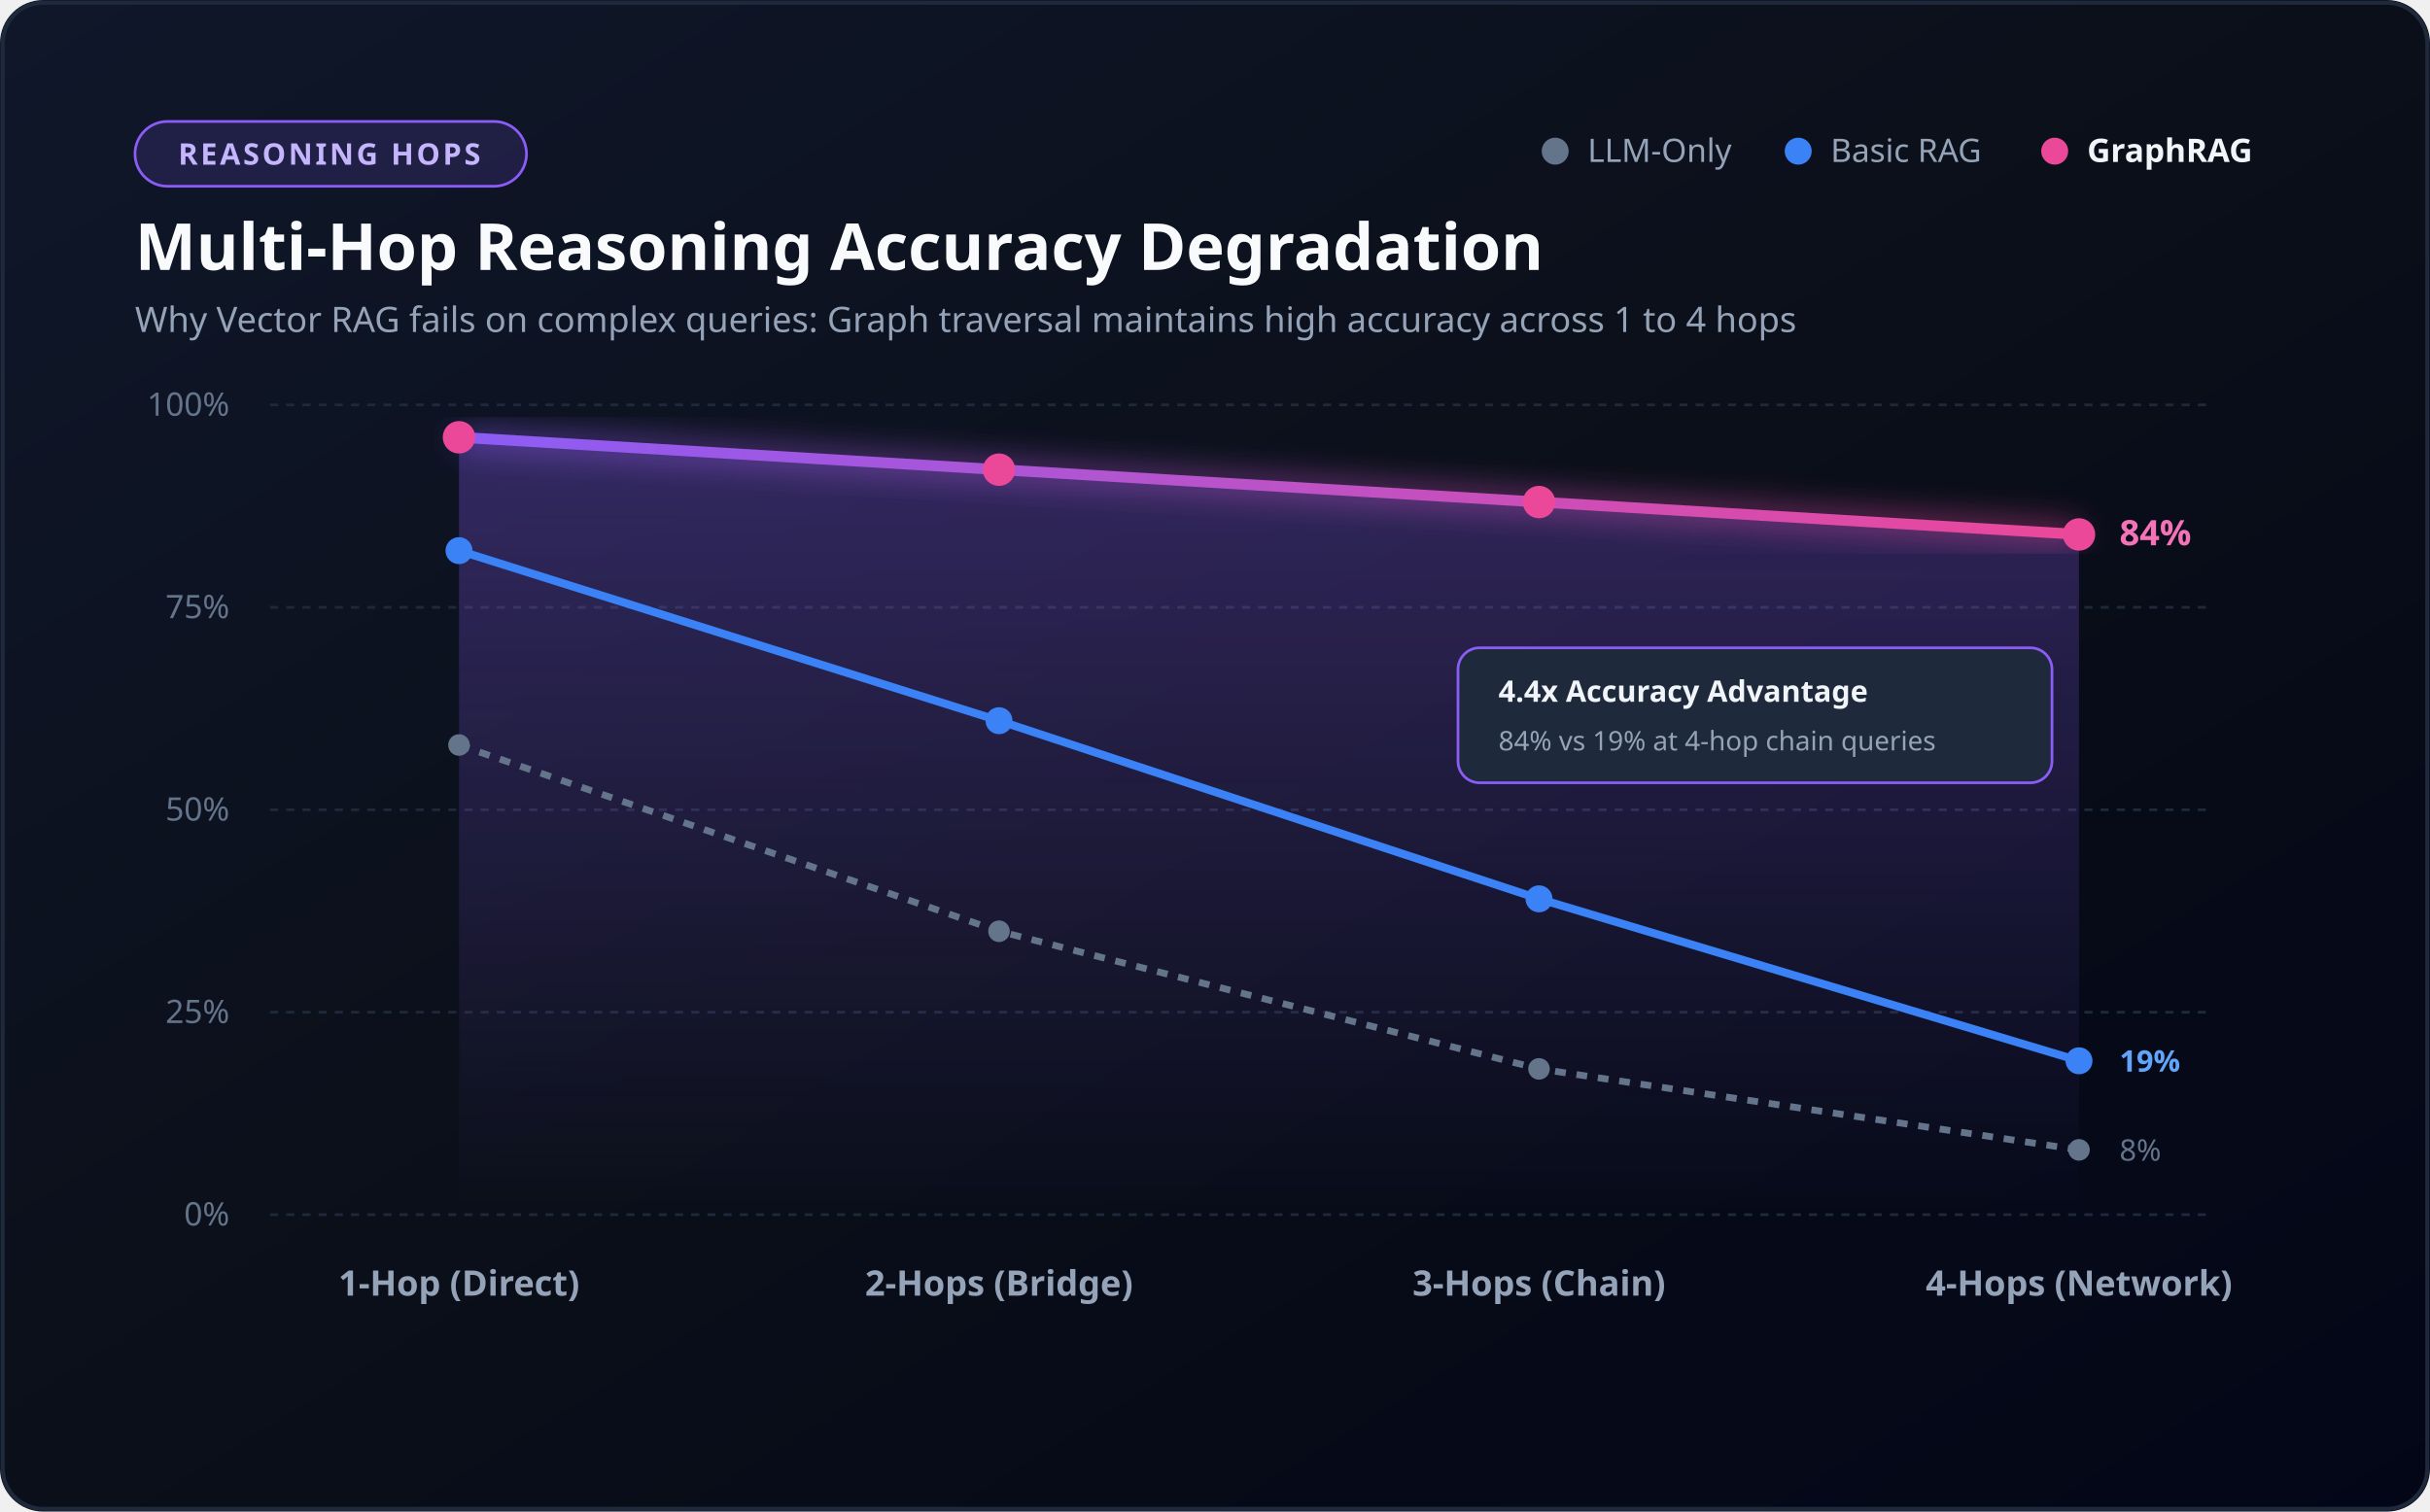
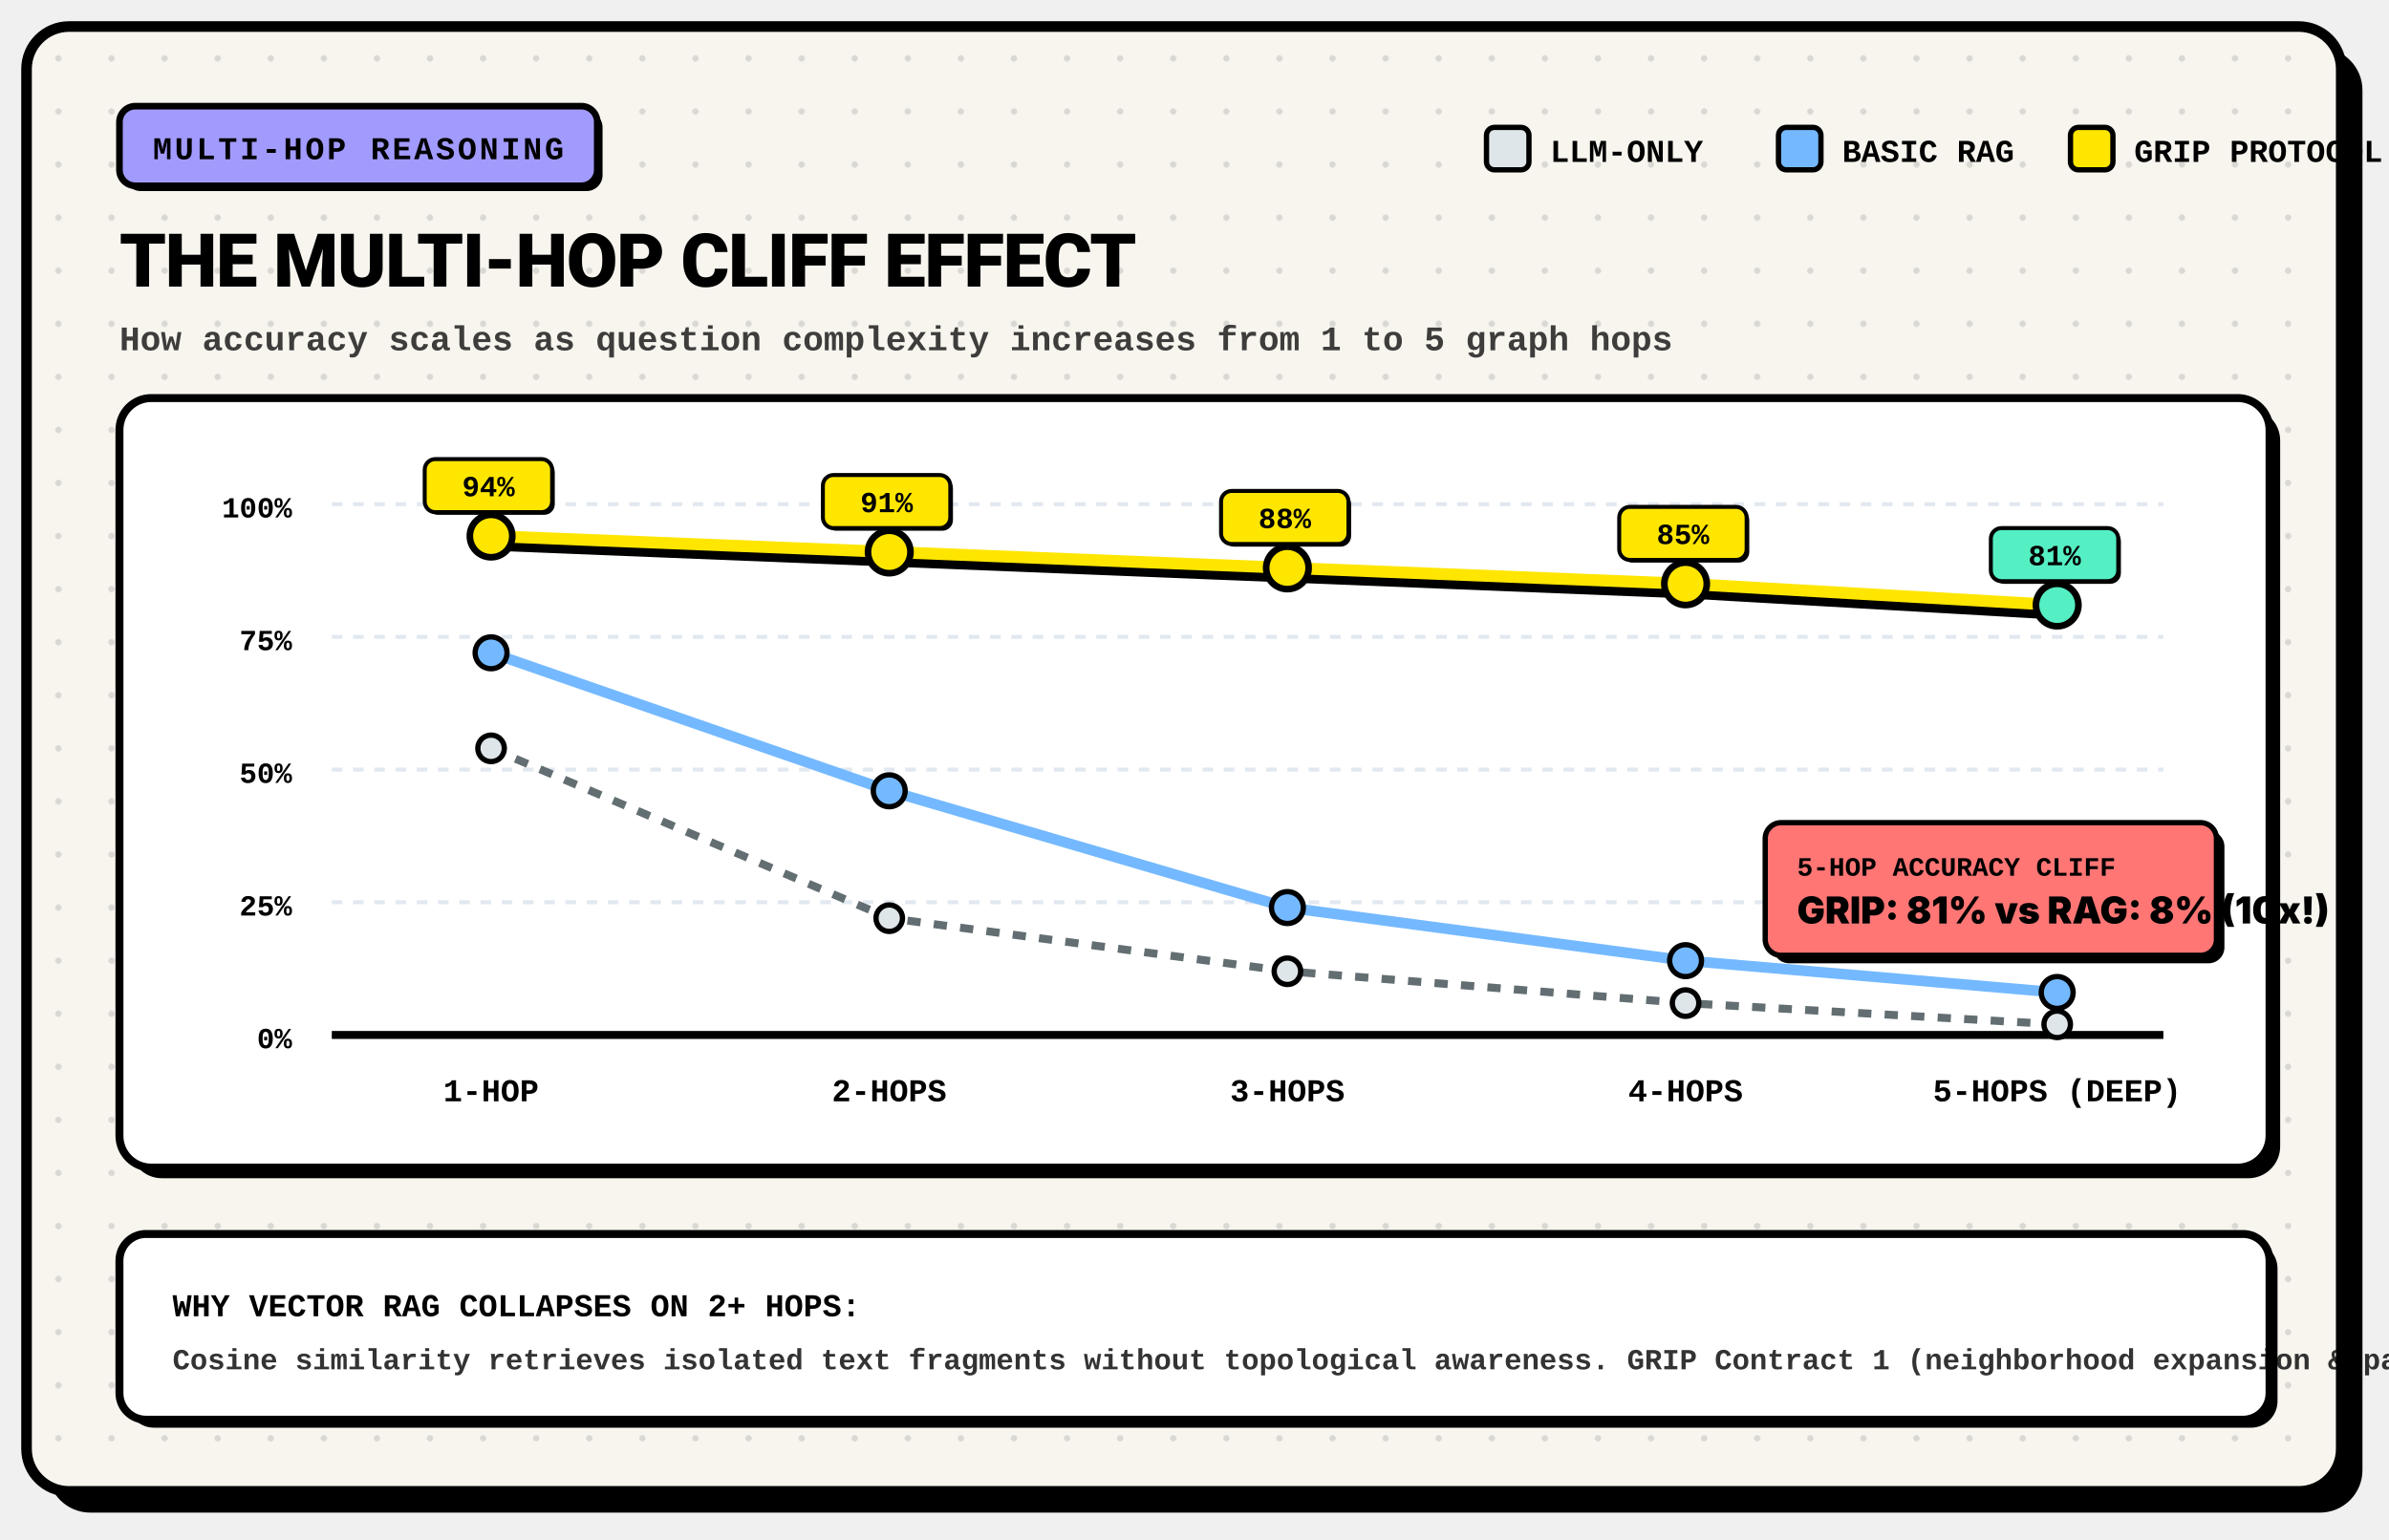
- <svg xmlns="http://www.w3.org/2000/svg" viewBox="0 0 900 560" width="100%" height="100%">
+ <svg xmlns="http://www.w3.org/2000/svg" viewBox="0 0 900 580" width="100%" height="100%">
  <defs>
-     <linearGradient id="bgGrad2" x1="0%" y1="0%" x2="100%" y2="100%">
-       <stop offset="0%" stop-color="#0F172A" />
-       <stop offset="50%" stop-color="#0B0F19" />
-       <stop offset="100%" stop-color="#020617" />
-     </linearGradient>
-     <linearGradient id="graphragLine" x1="0%" y1="0%" x2="100%" y2="0%">
-       <stop offset="0%" stop-color="#8B5CF6" />
-       <stop offset="100%" stop-color="#EC4899" />
-     </linearGradient>
-     <linearGradient id="graphragArea" x1="0%" y1="0%" x2="0%" y2="100%">
-       <stop offset="0%" stop-color="#8B5CF6" stop-opacity="0.3" />
-       <stop offset="100%" stop-color="#8B5CF6" stop-opacity="0.0" />
-     </linearGradient>
-     <filter id="glow2" x="-20%" y="-20%" width="140%" height="140%">
-       <feGaussianBlur stdDeviation="6" result="blur" />
-       <feComposite in="SourceGraphic" in2="blur" operator="over" />
-     </filter>
+     <pattern id="brutalDots3" x="0" y="0" width="20" height="20" patternUnits="userSpaceOnUse">
+       <circle cx="2" cy="2" r="1.2" fill="#000000" opacity="0.12" />
+     </pattern>
  </defs>
-   <rect width="900" height="560" rx="16" fill="url(#bgGrad2)" />
-   <rect x="1" y="1" width="898" height="558" rx="15" fill="none" stroke="#1E293B" stroke-width="1.5" />
-   <g transform="translate(50, 45)">
-     <rect x="0" y="0" width="145" height="24" rx="12" fill="#8B5CF6" fill-opacity="0.15" stroke="#8B5CF6" stroke-width="1" />
-     <text x="72" y="16" fill="#C4B5FD" font-family="sans-serif" font-size="11" font-weight="700" text-anchor="middle" letter-spacing="1">REASONING HOPS</text>
-     <text x="0" y="55" fill="#F8FAFC" font-family="sans-serif" font-size="24" font-weight="800">Multi-Hop Reasoning Accuracy Degradation</text>
-     <text x="0" y="78" fill="#94A3B8" font-family="sans-serif" font-size="13">Why Vector RAG fails on complex queries: Graph traversal maintains high accuracy across 1 to 4 hops</text>
+   <rect x="18" y="18" width="872" height="552" rx="16" fill="#000000" />
+   <rect x="10" y="10" width="872" height="552" rx="16" fill="#F7F5EE" stroke="#000000" stroke-width="4" />
+   <rect x="10" y="10" width="872" height="552" rx="16" fill="url(#brutalDots3)" />
+   <g transform="translate(45, 40)">
+     <rect x="2" y="2" width="180" height="30" rx="6" fill="#000000" />
+     <rect x="0" y="0" width="180" height="30" rx="6" fill="#A29BFE" stroke="#000000" stroke-width="2.5" />
+     <text x="90" y="20" fill="#000000" font-family="'Courier New', monospace" font-size="12" font-weight="900" text-anchor="middle" letter-spacing="1">MULTI-HOP REASONING</text>
+     <text x="0" y="68" fill="#000000" font-family="-apple-system, BlinkMacSystemFont, 'Segoe UI', Roboto, sans-serif" font-size="28" font-weight="900" letter-spacing="-0.5">THE MULTI-HOP CLIFF EFFECT</text>
+     <text x="0" y="92" fill="#000000" opacity="0.75" font-family="'Courier New', monospace" font-size="13" font-weight="700">How accuracy scales as question complexity increases from 1 to 5 graph hops</text>
  </g>
-   <g transform="translate(570, 50)">
-     <circle cx="6" cy="6" r="5" fill="#64748B" />
-     <text x="18" y="10" fill="#94A3B8" font-family="sans-serif" font-size="12">LLM-Only</text>
-     <circle cx="96" cy="6" r="5" fill="#3B82F6" />
-     <text x="108" y="10" fill="#94A3B8" font-family="sans-serif" font-size="12">Basic RAG</text>
-     <circle cx="191" cy="6" r="5" fill="#EC4899" />
-     <text x="203" y="10" fill="#F1F5F9" font-family="sans-serif" font-size="12" font-weight="600">GraphRAG</text>
+   <g transform="translate(560, 48)">
+     <rect x="0" y="0" width="16" height="16" rx="3" fill="#DFE6E9" stroke="#000000" stroke-width="2" />
+     <text x="24" y="13" fill="#000000" font-family="'Courier New', monospace" font-size="12" font-weight="800">LLM-ONLY</text>
+     <rect x="110" y="0" width="16" height="16" rx="3" fill="#74B9FF" stroke="#000000" stroke-width="2" />
+     <text x="134" y="13" fill="#000000" font-family="'Courier New', monospace" font-size="12" font-weight="800">BASIC RAG</text>
+     <rect x="220" y="0" width="16" height="16" rx="3" fill="#FFE600" stroke="#000000" stroke-width="2" />
+     <text x="244" y="13" fill="#000000" font-family="'Courier New', monospace" font-size="12" font-weight="900">GRIP PROTOCOL</text>
  </g>
-   <g stroke="#1E293B" stroke-width="1" stroke-dasharray="3 3">
-     <line x1="100" y1="150" x2="820" y2="150" />
-     <line x1="100" y1="225" x2="820" y2="225" />
-     <line x1="100" y1="300" x2="820" y2="300" />
-     <line x1="100" y1="375" x2="820" y2="375" />
-     <line x1="100" y1="450" x2="820" y2="450" />
+   <g transform="translate(45, 150)">
+     <rect x="4" y="4" width="810" height="290" rx="12" fill="#000000" />
+     <rect x="0" y="0" width="810" height="290" rx="12" fill="#FFFFFF" stroke="#000000" stroke-width="3" />
+     <g stroke="#E2E8F0" stroke-width="1.5" stroke-dasharray="4 4">
+       <line x1="80" y1="40" x2="770" y2="40" />
+       <line x1="80" y1="90" x2="770" y2="90" />
+       <line x1="80" y1="140" x2="770" y2="140" />
+       <line x1="80" y1="190" x2="770" y2="190" />
+       <line x1="80" y1="240" x2="770" y2="240" />
+     </g>
+     <text x="65" y="45" fill="#000000" font-family="'Courier New', monospace" font-size="11" font-weight="800" text-anchor="end">100%</text>
+     <text x="65" y="95" fill="#000000" font-family="'Courier New', monospace" font-size="11" font-weight="800" text-anchor="end">75%</text>
+     <text x="65" y="145" fill="#000000" font-family="'Courier New', monospace" font-size="11" font-weight="800" text-anchor="end">50%</text>
+     <text x="65" y="195" fill="#000000" font-family="'Courier New', monospace" font-size="11" font-weight="800" text-anchor="end">25%</text>
+     <text x="65" y="245" fill="#000000" font-family="'Courier New', monospace" font-size="11" font-weight="800" text-anchor="end">0%</text>
+     <line x1="80" y1="240" x2="770" y2="240" stroke="#000000" stroke-width="3" />
+     <text x="140" y="265" fill="#000000" font-family="'Courier New', monospace" font-size="12" font-weight="900" text-anchor="middle">1-HOP</text>
+     <text x="290" y="265" fill="#000000" font-family="'Courier New', monospace" font-size="12" font-weight="900" text-anchor="middle">2-HOPS</text>
+     <text x="440" y="265" fill="#000000" font-family="'Courier New', monospace" font-size="12" font-weight="900" text-anchor="middle">3-HOPS</text>
+     <text x="590" y="265" fill="#000000" font-family="'Courier New', monospace" font-size="12" font-weight="900" text-anchor="middle">4-HOPS</text>
+     <text x="730" y="265" fill="#000000" font-family="'Courier New', monospace" font-size="12" font-weight="900" text-anchor="middle">5-HOPS (DEEP)</text>
+     <path d="M 140 132 L 290 196 L 440 216 L 590 228 L 730 236" fill="none" stroke="#636E72" stroke-width="3" stroke-dasharray="5 5" />
+     <g fill="#DFE6E9" stroke="#000000" stroke-width="2">
+       <circle cx="140" cy="132" r="5" />
+       <circle cx="290" cy="196" r="5" />
+       <circle cx="440" cy="216" r="5" />
+       <circle cx="590" cy="228" r="5" />
+       <circle cx="730" cy="236" r="5" />
+     </g>
+     <path d="M 140 96 L 290 148 L 440 192 L 590 212 L 730 224" fill="none" stroke="#74B9FF" stroke-width="4" />
+     <g fill="#74B9FF" stroke="#000000" stroke-width="2">
+       <circle cx="140" cy="96" r="6" />
+       <circle cx="290" cy="148" r="6" />
+       <circle cx="440" cy="192" r="6" />
+       <circle cx="590" cy="212" r="6" />
+       <circle cx="730" cy="224" r="6" />
+     </g>
+     <path d="M 140 54 L 290 60 L 440 66 L 590 72 L 730 80" fill="none" stroke="#000000" stroke-width="7" stroke-linecap="round" />
+     <path d="M 140 52 L 290 58 L 440 64 L 590 70 L 730 78" fill="none" stroke="#FFE600" stroke-width="4.5" stroke-linecap="round" />
+     <g transform="translate(140, 52)">
+       <circle cx="0" cy="0" r="8" fill="#FFE600" stroke="#000000" stroke-width="2.5" />
+       <rect x="-24" y="-28" width="48" height="20" rx="4" fill="#000000" />
+       <rect x="-25" y="-29" width="48" height="20" rx="4" fill="#FFE600" stroke="#000000" stroke-width="1.5" />
+       <text x="-1" y="-15" fill="#000000" font-family="'Courier New', monospace" font-size="11" font-weight="900" text-anchor="middle">94%</text>
+     </g>
+     <g transform="translate(290, 58)">
+       <circle cx="0" cy="0" r="8" fill="#FFE600" stroke="#000000" stroke-width="2.5" />
+       <rect x="-24" y="-28" width="48" height="20" rx="4" fill="#000000" />
+       <rect x="-25" y="-29" width="48" height="20" rx="4" fill="#FFE600" stroke="#000000" stroke-width="1.5" />
+       <text x="-1" y="-15" fill="#000000" font-family="'Courier New', monospace" font-size="11" font-weight="900" text-anchor="middle">91%</text>
+     </g>
+     <g transform="translate(440, 64)">
+       <circle cx="0" cy="0" r="8" fill="#FFE600" stroke="#000000" stroke-width="2.5" />
+       <rect x="-24" y="-28" width="48" height="20" rx="4" fill="#000000" />
+       <rect x="-25" y="-29" width="48" height="20" rx="4" fill="#FFE600" stroke="#000000" stroke-width="1.5" />
+       <text x="-1" y="-15" fill="#000000" font-family="'Courier New', monospace" font-size="11" font-weight="900" text-anchor="middle">88%</text>
+     </g>
+     <g transform="translate(590, 70)">
+       <circle cx="0" cy="0" r="8" fill="#FFE600" stroke="#000000" stroke-width="2.5" />
+       <rect x="-24" y="-28" width="48" height="20" rx="4" fill="#000000" />
+       <rect x="-25" y="-29" width="48" height="20" rx="4" fill="#FFE600" stroke="#000000" stroke-width="1.5" />
+       <text x="-1" y="-15" fill="#000000" font-family="'Courier New', monospace" font-size="11" font-weight="900" text-anchor="middle">85%</text>
+     </g>
+     <g transform="translate(730, 78)">
+       <circle cx="0" cy="0" r="8" fill="#55EFC4" stroke="#000000" stroke-width="2.5" />
+       <rect x="-24" y="-28" width="48" height="20" rx="4" fill="#000000" />
+       <rect x="-25" y="-29" width="48" height="20" rx="4" fill="#55EFC4" stroke="#000000" stroke-width="1.5" />
+       <text x="-1" y="-15" fill="#000000" font-family="'Courier New', monospace" font-size="11" font-weight="900" text-anchor="middle">81%</text>
+     </g>
+     <g transform="translate(620, 160)">
+       <rect x="3" y="3" width="170" height="50" rx="6" fill="#000000" />
+       <rect x="0" y="0" width="170" height="50" rx="6" fill="#FF7675" stroke="#000000" stroke-width="2" />
+       <text x="12" y="20" fill="#000000" font-family="'Courier New', monospace" font-size="10" font-weight="900">5-HOP ACCURACY CLIFF</text>
+       <text x="12" y="38" fill="#000000" font-family="-apple-system, BlinkMacSystemFont, sans-serif" font-size="14" font-weight="900">GRIP: 81% vs RAG: 8% (10x!)</text>
+     </g>
  </g>
-   <g fill="#64748B" font-family="sans-serif" font-size="12" text-anchor="end">
-     <text x="85" y="154">100%</text>
-     <text x="85" y="229">75%</text>
-     <text x="85" y="304">50%</text>
-     <text x="85" y="379">25%</text>
-     <text x="85" y="454">0%</text>
-   </g>
-   <g fill="#94A3B8" font-family="sans-serif" font-size="13" font-weight="600" text-anchor="middle">
-     <text x="170" y="480">1-Hop (Direct)</text>
-     <text x="370" y="480">2-Hops (Bridge)</text>
-     <text x="570" y="480">3-Hops (Chain)</text>
-     <text x="770" y="480">4-Hops (Network)</text>
-   </g>
-   <path d="M 170 162 L 370 174 L 570 186 L 770 198 L 770 450 L 170 450 Z" fill="url(#graphragArea)" />
-   <path d="M 170 276 L 370 345 L 570 396 L 770 426" fill="none" stroke="#64748B" stroke-width="2.5" stroke-dasharray="4 4" />
-   <circle cx="170" cy="276" r="4" fill="#64748B" />
-   <circle cx="370" cy="345" r="4" fill="#64748B" />
-   <circle cx="570" cy="396" r="4" fill="#64748B" />
-   <circle cx="770" cy="426" r="4" fill="#64748B" />
-   <text x="785" y="430" fill="#64748B" font-family="sans-serif" font-size="11">8%</text>
-   <path d="M 170 204 L 370 267 L 570 333 L 770 393" fill="none" stroke="#3B82F6" stroke-width="3" />
-   <circle cx="170" cy="204" r="5" fill="#3B82F6" />
-   <circle cx="370" cy="267" r="5" fill="#3B82F6" />
-   <circle cx="570" cy="333" r="5" fill="#3B82F6" />
-   <circle cx="770" cy="393" r="5" fill="#3B82F6" />
-   <text x="785" y="397" fill="#60A5FA" font-family="sans-serif" font-size="11" font-weight="600">19%</text>
-   <path d="M 170 162 L 370 174 L 570 186 L 770 198" fill="none" stroke="url(#graphragLine)" stroke-width="4" filter="url(#glow2)" />
-   <circle cx="170" cy="162" r="6" fill="#EC4899" />
-   <circle cx="370" cy="174" r="6" fill="#EC4899" />
-   <circle cx="570" cy="186" r="6" fill="#EC4899" />
-   <circle cx="770" cy="198" r="6" fill="#EC4899" />
-   <text x="785" y="202" fill="#F472B6" font-family="sans-serif" font-size="13" font-weight="800">84%</text>
-   <g transform="translate(540, 240)">
-     <rect x="0" y="0" width="220" height="50" rx="8" fill="#1E293B" stroke="#8B5CF6" stroke-width="1" />
-     <text x="15" y="20" fill="#F1F5F9" font-family="sans-serif" font-size="11" font-weight="700">4.4x Accuracy Advantage</text>
-     <text x="15" y="38" fill="#94A3B8" font-family="sans-serif" font-size="10">84% vs 19% at 4-hop chain queries</text>
+   <g transform="translate(45, 465)">
+     <rect x="3" y="3" width="810" height="70" rx="10" fill="#000000" />
+     <rect x="0" y="0" width="810" height="70" rx="10" fill="#FFFFFF" stroke="#000000" stroke-width="3" />
+     <g transform="translate(20, 15)">
+       <text x="0" y="16" fill="#000000" font-family="'Courier New', monospace" font-size="12" font-weight="900">WHY VECTOR RAG COLLAPSES ON 2+ HOPS:</text>
+       <text x="0" y="36" fill="#000000" opacity="0.8" font-family="'Courier New', monospace" font-size="11" font-weight="700">Cosine similarity retrieves isolated text fragments without topological awareness. GRIP Contract 1 (neighborhood expansion &amp; path search) follows real edge traversals deterministically.</text>
+     </g>
  </g>
</svg>
